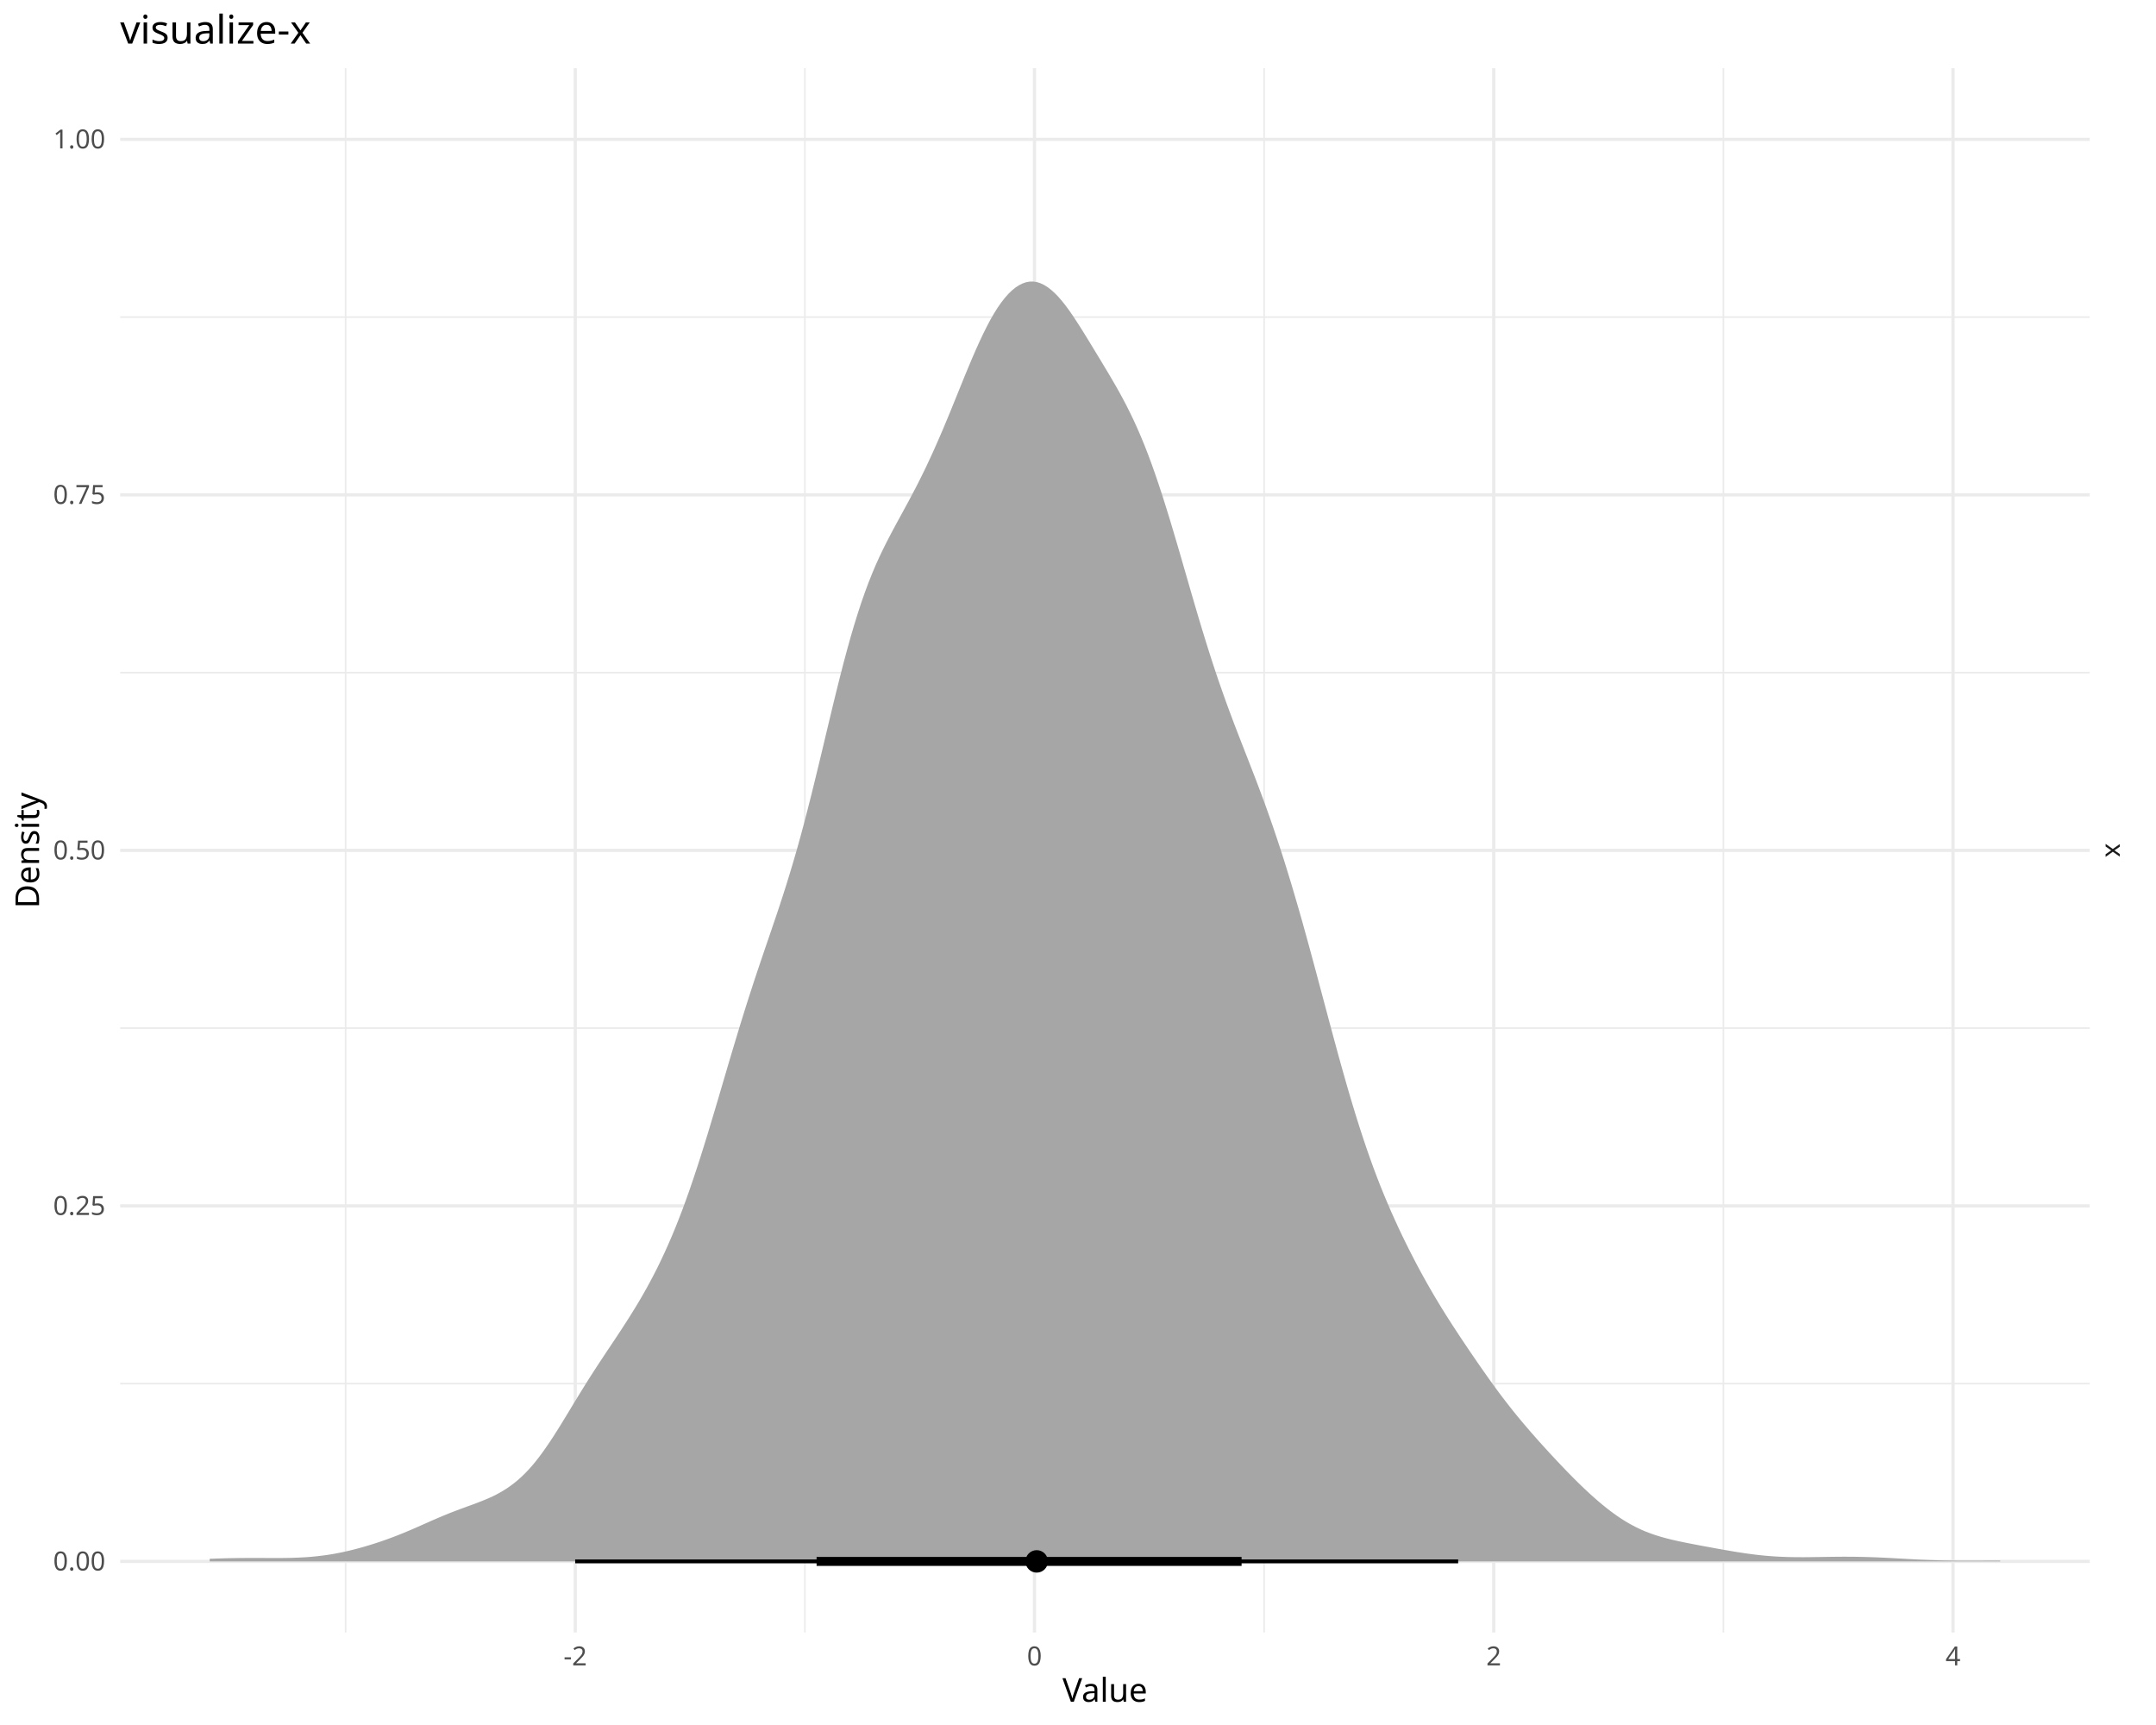
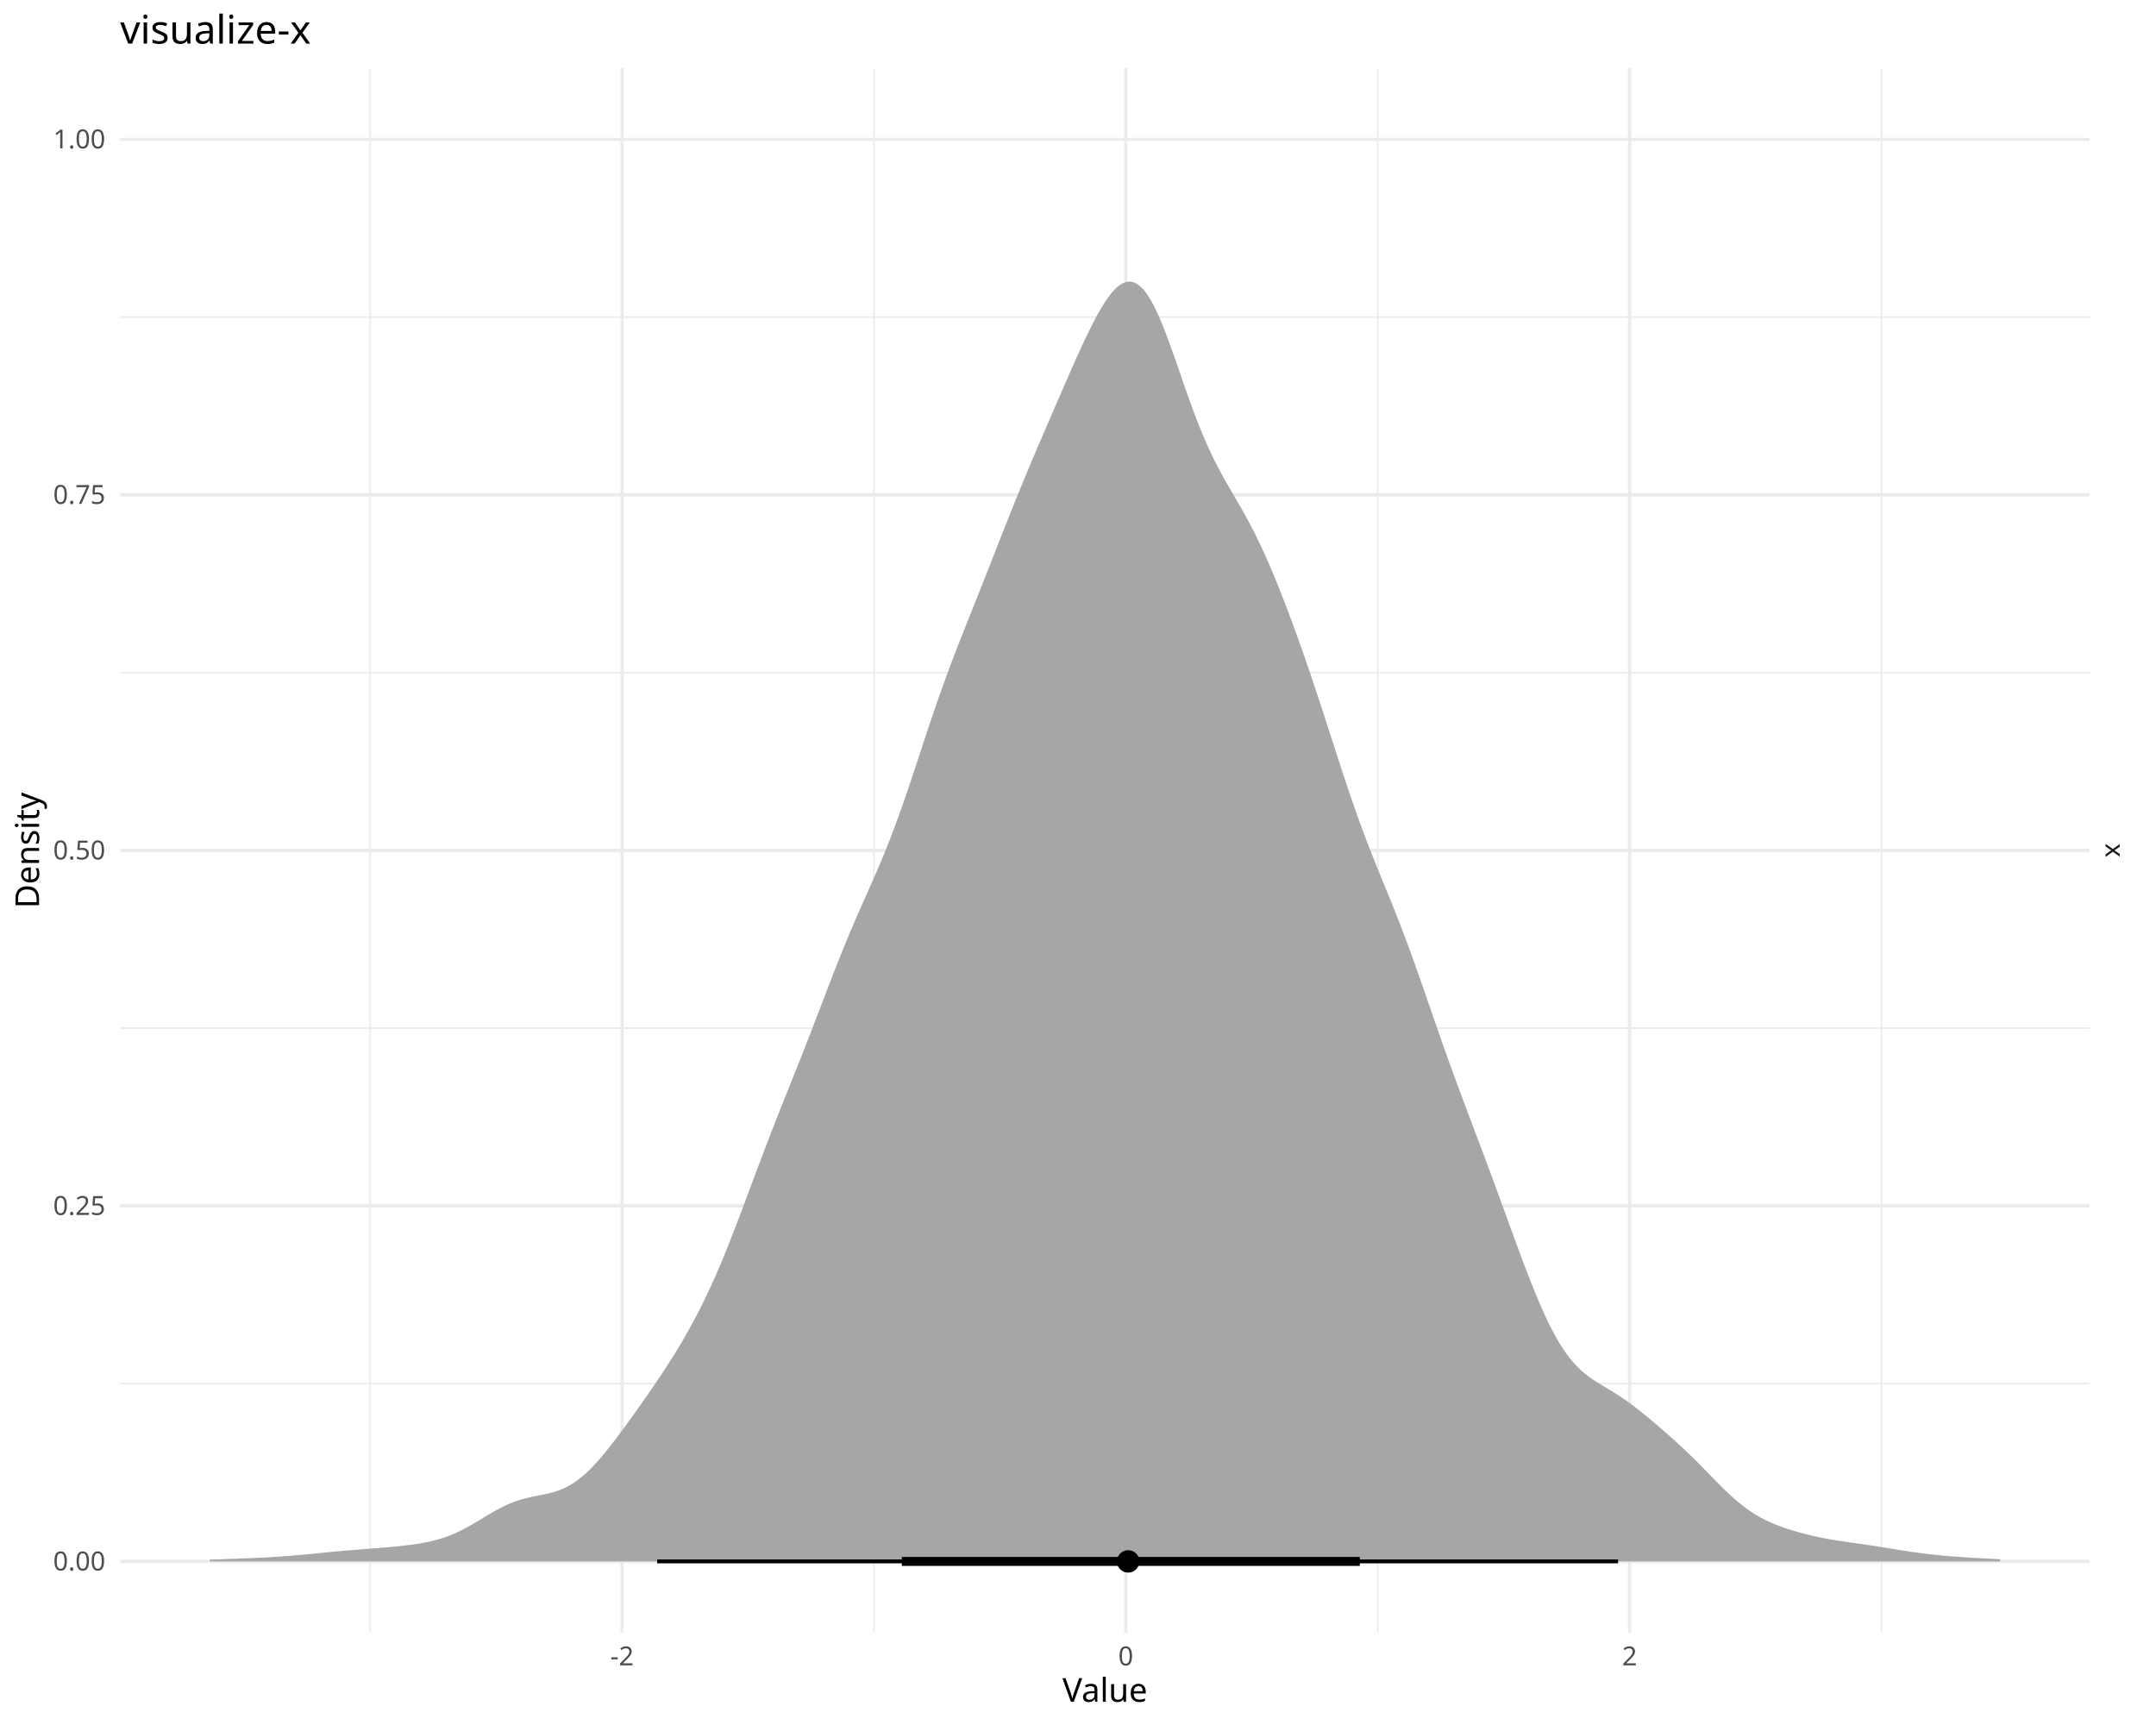
<svg xmlns="http://www.w3.org/2000/svg" class="svglite" data-engine-version="2.0" width="720.00pt" height="576.00pt" viewBox="0 0 720.00 576.00">
  <defs>
    <style type="text/css">
    .svglite line, .svglite polyline, .svglite polygon, .svglite path, .svglite rect, .svglite circle {
      fill: none;
      stroke: #000000;
      stroke-linecap: round;
      stroke-linejoin: round;
      stroke-miterlimit: 10.00;
    }
  </style>
  </defs>
  <rect width="100%" height="100%" style="stroke: none; fill: #FFFFFF;" />
  <defs>
    <clipPath id="cpMC4wMHw3MjAuMDB8MC4wMHw1NzYuMDA=">
      <rect x="0.00" y="0.00" width="720.00" height="576.00" />
    </clipPath>
  </defs>
  <g clip-path="url(#cpMC4wMHw3MjAuMDB8MC4wMHw1NzYuMDA=)">
</g>
  <defs>
    <clipPath id="cpNDAuMTN8Njk3Ljg3fDIyLjc4fDU0NS4xMQ==">
      <rect x="40.13" y="22.78" width="657.74" height="522.33" />
    </clipPath>
  </defs>
  <g clip-path="url(#cpNDAuMTN8Njk3Ljg3fDIyLjc4fDU0NS4xMQ==)">
    <polyline points="40.13,462.01 697.87,462.01 " style="stroke-width: 0.53; stroke: #EBEBEB; stroke-linecap: butt;" />
    <polyline points="40.13,343.30 697.87,343.30 " style="stroke-width: 0.53; stroke: #EBEBEB; stroke-linecap: butt;" />
    <polyline points="40.13,224.59 697.87,224.59 " style="stroke-width: 0.53; stroke: #EBEBEB; stroke-linecap: butt;" />
    <polyline points="40.13,105.88 697.87,105.88 " style="stroke-width: 0.53; stroke: #EBEBEB; stroke-linecap: butt;" />
-     <polyline points="115.42,545.11 115.42,22.78 " style="stroke-width: 0.53; stroke: #EBEBEB; stroke-linecap: butt;" />
-     <polyline points="268.79,545.11 268.79,22.78 " style="stroke-width: 0.53; stroke: #EBEBEB; stroke-linecap: butt;" />
-     <polyline points="422.16,545.11 422.16,22.78 " style="stroke-width: 0.53; stroke: #EBEBEB; stroke-linecap: butt;" />
-     <polyline points="575.53,545.11 575.53,22.78 " style="stroke-width: 0.53; stroke: #EBEBEB; stroke-linecap: butt;" />
+     <polyline points="123.62,545.11 123.62,22.78 " style="stroke-width: 0.53; stroke: #EBEBEB; stroke-linecap: butt;" />
+     <polyline points="291.86,545.11 291.86,22.78 " style="stroke-width: 0.53; stroke: #EBEBEB; stroke-linecap: butt;" />
+     <polyline points="460.09,545.11 460.09,22.78 " style="stroke-width: 0.53; stroke: #EBEBEB; stroke-linecap: butt;" />
+     <polyline points="628.33,545.11 628.33,22.78 " style="stroke-width: 0.53; stroke: #EBEBEB; stroke-linecap: butt;" />
    <polyline points="40.13,521.37 697.87,521.37 " style="stroke-width: 1.07; stroke: #EBEBEB; stroke-linecap: butt;" />
    <polyline points="40.13,402.66 697.87,402.66 " style="stroke-width: 1.07; stroke: #EBEBEB; stroke-linecap: butt;" />
    <polyline points="40.13,283.95 697.87,283.95 " style="stroke-width: 1.07; stroke: #EBEBEB; stroke-linecap: butt;" />
    <polyline points="40.13,165.24 697.87,165.24 " style="stroke-width: 1.07; stroke: #EBEBEB; stroke-linecap: butt;" />
    <polyline points="40.13,46.53 697.87,46.53 " style="stroke-width: 1.07; stroke: #EBEBEB; stroke-linecap: butt;" />
-     <polyline points="192.11,545.11 192.11,22.78 " style="stroke-width: 1.07; stroke: #EBEBEB; stroke-linecap: butt;" />
-     <polyline points="345.47,545.11 345.47,22.78 " style="stroke-width: 1.07; stroke: #EBEBEB; stroke-linecap: butt;" />
-     <polyline points="498.84,545.11 498.84,22.78 " style="stroke-width: 1.07; stroke: #EBEBEB; stroke-linecap: butt;" />
-     <polyline points="652.21,545.11 652.21,22.78 " style="stroke-width: 1.07; stroke: #EBEBEB; stroke-linecap: butt;" />
-     <polygon points="70.03,520.50 71.23,520.46 72.42,520.41 73.62,520.38 74.81,520.34 76.01,520.31 77.21,520.29 78.40,520.27 79.60,520.25 80.79,520.24 81.99,520.23 83.18,520.22 84.38,520.22 85.58,520.22 86.77,520.23 87.97,520.23 89.16,520.24 90.36,520.24 91.56,520.24 92.75,520.24 93.95,520.24 95.14,520.22 96.34,520.21 97.54,520.18 98.73,520.14 99.93,520.09 101.12,520.03 102.32,519.96 103.51,519.87 104.71,519.76 105.91,519.64 107.10,519.50 108.30,519.35 109.49,519.18 110.69,518.99 111.89,518.78 113.08,518.55 114.28,518.31 115.47,518.05 116.67,517.77 117.87,517.48 119.06,517.17 120.26,516.85 121.45,516.51 122.65,516.16 123.84,515.80 125.04,515.42 126.24,515.03 127.43,514.63 128.63,514.21 129.82,513.78 131.02,513.34 132.22,512.88 133.41,512.41 134.61,511.93 135.80,511.43 137.00,510.93 138.20,510.41 139.39,509.89 140.59,509.36 141.78,508.83 142.98,508.30 144.17,507.77 145.37,507.25 146.57,506.73 147.76,506.23 148.96,505.74 150.15,505.25 151.35,504.79 152.55,504.33 153.74,503.88 154.94,503.44 156.13,503.00 157.33,502.57 158.53,502.13 159.72,501.67 160.92,501.21 162.11,500.72 163.31,500.21 164.51,499.66 165.70,499.07 166.90,498.42 168.09,497.73 169.29,496.97 170.48,496.14 171.68,495.24 172.88,494.26 174.07,493.20 175.27,492.04 176.46,490.80 177.66,489.46 178.86,488.01 180.05,486.49 181.25,484.87 182.44,483.18 183.64,481.42 184.84,479.59 186.03,477.72 187.23,475.80 188.42,473.85 189.62,471.89 190.81,469.91 192.01,467.94 193.21,465.98 194.40,464.04 195.60,462.12 196.79,460.22 197.99,458.35 199.19,456.50 200.38,454.68 201.58,452.87 202.77,451.07 203.97,449.28 205.17,447.49 206.36,445.69 207.56,443.87 208.75,442.03 209.95,440.16 211.14,438.25 212.34,436.31 213.54,434.31 214.73,432.26 215.93,430.14 217.12,427.95 218.32,425.68 219.52,423.32 220.71,420.87 221.91,418.32 223.10,415.67 224.30,412.91 225.50,410.03 226.69,407.03 227.89,403.92 229.08,400.68 230.28,397.31 231.47,393.82 232.67,390.21 233.87,386.51 235.06,382.71 236.26,378.84 237.45,374.89 238.65,370.90 239.85,366.86 241.04,362.80 242.24,358.74 243.43,354.68 244.63,350.66 245.83,346.68 247.02,342.75 248.22,338.88 249.41,335.08 250.61,331.35 251.80,327.68 253.00,324.08 254.20,320.53 255.39,317.01 256.59,313.52 257.78,310.02 258.98,306.50 260.18,302.92 261.37,299.27 262.57,295.52 263.76,291.65 264.96,287.65 266.16,283.51 267.35,279.23 268.55,274.77 269.74,270.17 270.94,265.45 272.13,260.61 273.33,255.68 274.53,250.70 275.72,245.69 276.92,240.68 278.11,235.71 279.31,230.81 280.51,226.02 281.70,221.38 282.90,216.92 284.09,212.64 285.29,208.57 286.49,204.71 287.68,201.07 288.88,197.66 290.07,194.46 291.27,191.46 292.46,188.64 293.66,185.99 294.86,183.48 296.05,181.08 297.25,178.77 298.44,176.52 299.64,174.30 300.84,172.11 302.03,169.92 303.23,167.72 304.42,165.48 305.62,163.20 306.82,160.87 308.01,158.47 309.21,156.01 310.40,153.47 311.60,150.87 312.79,148.19 313.99,145.45 315.19,142.64 316.38,139.78 317.58,136.88 318.77,133.94 319.97,130.99 321.17,128.03 322.36,125.10 323.56,122.21 324.75,119.38 325.95,116.63 327.15,113.98 328.34,111.45 329.54,109.05 330.73,106.79 331.93,104.70 333.12,102.80 334.32,101.07 335.52,99.53 336.71,98.17 337.91,97.00 339.10,96.03 340.30,95.24 341.50,94.65 342.69,94.24 343.89,94.03 345.08,94.01 346.28,94.20 347.48,94.58 348.67,95.15 349.87,95.89 351.06,96.81 352.26,97.89 353.46,99.13 354.65,100.51 355.85,102.02 357.04,103.64 358.24,105.37 359.43,107.17 360.63,109.03 361.83,110.94 363.02,112.87 364.22,114.83 365.41,116.79 366.61,118.77 367.81,120.74 369.00,122.73 370.20,124.73 371.39,126.75 372.59,128.82 373.79,130.94 374.98,133.13 376.18,135.41 377.37,137.79 378.57,140.28 379.76,142.90 380.96,145.66 382.16,148.57 383.35,151.62 384.55,154.84 385.74,158.21 386.94,161.73 388.14,165.37 389.33,169.14 390.53,173.01 391.72,176.98 392.92,181.02 394.12,185.11 395.31,189.24 396.51,193.38 397.70,197.51 398.90,201.61 400.09,205.66 401.29,209.65 402.49,213.56 403.68,217.38 404.88,221.10 406.07,224.72 407.27,228.24 408.47,231.66 409.66,234.99 410.86,238.23 412.05,241.41 413.25,244.53 414.45,247.62 415.64,250.68 416.84,253.74 418.03,256.81 419.23,259.91 420.42,263.06 421.62,266.26 422.82,269.53 424.01,272.89 425.21,276.33 426.40,279.87 427.60,283.50 428.80,287.23 429.99,291.07 431.19,294.99 432.38,299.02 433.58,303.13 434.78,307.33 435.97,311.61 437.17,315.96 438.36,320.36 439.56,324.80 440.75,329.27 441.95,333.76 443.15,338.24 444.34,342.71 445.54,347.15 446.73,351.54 447.93,355.87 449.13,360.11 450.32,364.25 451.52,368.30 452.71,372.22 453.91,376.03 455.11,379.72 456.30,383.27 457.50,386.70 458.69,390.00 459.89,393.18 461.08,396.24 462.28,399.18 463.48,402.03 464.67,404.78 465.87,407.45 467.06,410.04 468.26,412.57 469.46,415.03 470.65,417.43 471.85,419.77 473.04,422.06 474.24,424.30 475.44,426.49 476.63,428.62 477.83,430.71 479.02,432.76 480.22,434.76 481.41,436.72 482.61,438.65 483.81,440.54 485.00,442.40 486.20,444.24 487.39,446.05 488.59,447.85 489.79,449.63 490.98,451.40 492.18,453.15 493.37,454.89 494.57,456.62 495.77,458.33 496.96,460.02 498.16,461.69 499.35,463.34 500.55,464.96 501.74,466.55 502.94,468.11 504.14,469.65 505.33,471.15 506.53,472.63 507.72,474.08 508.92,475.50 510.12,476.90 511.31,478.29 512.51,479.65 513.70,481.00 514.90,482.33 516.10,483.65 517.29,484.96 518.49,486.25 519.68,487.53 520.88,488.80 522.08,490.06 523.27,491.30 524.47,492.52 525.66,493.73 526.86,494.92 528.05,496.08 529.25,497.22 530.45,498.34 531.64,499.43 532.84,500.49 534.03,501.52 535.23,502.52 536.43,503.49 537.62,504.42 538.82,505.31 540.01,506.16 541.21,506.97 542.41,507.73 543.60,508.45 544.80,509.13 545.99,509.76 547.19,510.35 548.38,510.90 549.58,511.41 550.78,511.87 551.97,512.30 553.17,512.70 554.36,513.07 555.56,513.41 556.76,513.73 557.95,514.03 559.15,514.31 560.34,514.58 561.54,514.83 562.74,515.08 563.93,515.32 565.13,515.55 566.32,515.78 567.52,516.01 568.71,516.23 569.91,516.45 571.11,516.67 572.30,516.89 573.50,517.11 574.69,517.32 575.89,517.54 577.09,517.74 578.28,517.95 579.48,518.15 580.67,518.34 581.87,518.52 583.07,518.70 584.26,518.86 585.46,519.02 586.65,519.17 587.85,519.30 589.04,519.42 590.24,519.53 591.44,519.62 592.63,519.71 593.83,519.78 595.02,519.83 596.22,519.88 597.42,519.92 598.61,519.94 599.81,519.96 601.00,519.96 602.20,519.97 603.40,519.96 604.59,519.95 605.79,519.93 606.98,519.92 608.18,519.90 609.37,519.88 610.57,519.86 611.77,519.84 612.96,519.83 614.16,519.82 615.35,519.81 616.55,519.81 617.75,519.82 618.94,519.82 620.14,519.84 621.33,519.86 622.53,519.89 623.73,519.92 624.92,519.96 626.12,520.00 627.31,520.05 628.51,520.10 629.70,520.16 630.90,520.22 632.10,520.28 633.29,520.35 634.49,520.42 635.68,520.48 636.88,520.55 638.08,520.61 639.27,520.68 640.47,520.74 641.66,520.80 642.86,520.85 644.06,520.90 645.25,520.94 646.45,520.98 647.64,521.02 648.84,521.05 650.03,521.07 651.23,521.09 652.43,521.11 653.62,521.12 654.82,521.13 656.01,521.13 657.21,521.13 658.41,521.13 659.60,521.13 660.80,521.12 661.99,521.12 663.19,521.11 664.39,521.11 665.58,521.11 666.78,521.11 667.97,521.11 667.97,521.37 666.78,521.37 665.58,521.37 664.39,521.37 663.19,521.37 661.99,521.37 660.80,521.37 659.60,521.37 658.41,521.37 657.21,521.37 656.01,521.37 654.82,521.37 653.62,521.37 652.43,521.37 651.23,521.37 650.03,521.37 648.84,521.37 647.64,521.37 646.45,521.37 645.25,521.37 644.06,521.37 642.86,521.37 641.66,521.37 640.47,521.37 639.27,521.37 638.08,521.37 636.88,521.37 635.68,521.37 634.49,521.37 633.29,521.37 632.10,521.37 630.90,521.37 629.70,521.37 628.51,521.37 627.31,521.37 626.12,521.37 624.92,521.37 623.73,521.37 622.53,521.37 621.33,521.37 620.14,521.37 618.94,521.37 617.75,521.37 616.55,521.37 615.35,521.37 614.16,521.37 612.96,521.37 611.77,521.37 610.57,521.37 609.37,521.37 608.18,521.37 606.98,521.37 605.79,521.37 604.59,521.37 603.40,521.37 602.20,521.37 601.00,521.37 599.81,521.37 598.61,521.37 597.42,521.37 596.22,521.37 595.02,521.37 593.83,521.37 592.63,521.37 591.44,521.37 590.24,521.37 589.04,521.37 587.85,521.37 586.65,521.37 585.46,521.37 584.26,521.37 583.07,521.37 581.87,521.37 580.67,521.37 579.48,521.37 578.28,521.37 577.09,521.37 575.89,521.37 574.69,521.37 573.50,521.37 572.30,521.37 571.11,521.37 569.91,521.37 568.71,521.37 567.52,521.37 566.32,521.37 565.13,521.37 563.93,521.37 562.74,521.37 561.54,521.37 560.34,521.37 559.15,521.37 557.95,521.37 556.76,521.37 555.56,521.37 554.36,521.37 553.17,521.37 551.97,521.37 550.78,521.37 549.58,521.37 548.38,521.37 547.19,521.37 545.99,521.37 544.80,521.37 543.60,521.37 542.41,521.37 541.21,521.37 540.01,521.37 538.82,521.37 537.62,521.37 536.43,521.37 535.23,521.37 534.03,521.37 532.84,521.37 531.64,521.37 530.45,521.37 529.25,521.37 528.05,521.37 526.86,521.37 525.66,521.37 524.47,521.37 523.27,521.37 522.08,521.37 520.88,521.37 519.68,521.37 518.49,521.37 517.29,521.37 516.10,521.37 514.90,521.37 513.70,521.37 512.51,521.37 511.31,521.37 510.12,521.37 508.92,521.37 507.72,521.37 506.53,521.37 505.33,521.37 504.14,521.37 502.94,521.37 501.74,521.37 500.55,521.37 499.35,521.37 498.16,521.37 496.96,521.37 495.77,521.37 494.57,521.37 493.37,521.37 492.18,521.37 490.98,521.37 489.79,521.37 488.59,521.37 487.39,521.37 486.20,521.37 485.00,521.37 483.81,521.37 482.61,521.37 481.41,521.37 480.22,521.37 479.02,521.37 477.83,521.37 476.63,521.37 475.44,521.37 474.24,521.37 473.04,521.37 471.85,521.37 470.65,521.37 469.46,521.37 468.26,521.37 467.06,521.37 465.87,521.37 464.67,521.37 463.48,521.37 462.28,521.37 461.08,521.37 459.89,521.37 458.69,521.37 457.50,521.37 456.30,521.37 455.11,521.37 453.91,521.37 452.71,521.37 451.52,521.37 450.32,521.37 449.13,521.37 447.93,521.37 446.73,521.37 445.54,521.37 444.34,521.37 443.15,521.37 441.95,521.37 440.75,521.37 439.56,521.37 438.36,521.37 437.17,521.37 435.97,521.37 434.78,521.37 433.58,521.37 432.38,521.37 431.19,521.37 429.99,521.37 428.80,521.37 427.60,521.37 426.40,521.37 425.21,521.37 424.01,521.37 422.82,521.37 421.62,521.37 420.42,521.37 419.23,521.37 418.03,521.37 416.84,521.37 415.64,521.37 414.45,521.37 413.25,521.37 412.05,521.37 410.86,521.37 409.66,521.37 408.47,521.37 407.27,521.37 406.07,521.37 404.88,521.37 403.68,521.37 402.49,521.37 401.29,521.37 400.09,521.37 398.90,521.37 397.70,521.37 396.51,521.37 395.31,521.37 394.12,521.37 392.92,521.37 391.72,521.37 390.53,521.37 389.33,521.37 388.14,521.37 386.94,521.37 385.74,521.37 384.55,521.37 383.35,521.37 382.16,521.37 380.96,521.37 379.76,521.37 378.57,521.37 377.37,521.37 376.18,521.37 374.98,521.37 373.79,521.37 372.59,521.37 371.39,521.37 370.20,521.37 369.00,521.37 367.81,521.37 366.61,521.37 365.41,521.37 364.22,521.37 363.02,521.37 361.83,521.37 360.63,521.37 359.43,521.37 358.24,521.37 357.04,521.37 355.85,521.37 354.65,521.37 353.46,521.37 352.26,521.37 351.06,521.37 349.87,521.37 348.67,521.37 347.48,521.37 346.28,521.37 345.08,521.37 343.89,521.37 342.69,521.37 341.50,521.37 340.30,521.37 339.10,521.37 337.91,521.37 336.71,521.37 335.52,521.37 334.32,521.37 333.12,521.37 331.93,521.37 330.73,521.37 329.54,521.37 328.34,521.37 327.15,521.37 325.95,521.37 324.75,521.37 323.56,521.37 322.36,521.37 321.17,521.37 319.97,521.37 318.77,521.37 317.58,521.37 316.38,521.37 315.19,521.37 313.99,521.37 312.79,521.37 311.60,521.37 310.40,521.37 309.21,521.37 308.01,521.37 306.82,521.37 305.62,521.37 304.42,521.37 303.23,521.37 302.03,521.37 300.84,521.37 299.64,521.37 298.44,521.37 297.25,521.37 296.05,521.37 294.86,521.37 293.66,521.37 292.46,521.37 291.27,521.37 290.07,521.37 288.88,521.37 287.68,521.37 286.49,521.37 285.29,521.37 284.09,521.37 282.90,521.37 281.70,521.37 280.51,521.37 279.31,521.37 278.11,521.37 276.92,521.37 275.72,521.37 274.53,521.37 273.33,521.37 272.13,521.37 270.94,521.37 269.74,521.37 268.55,521.37 267.35,521.37 266.16,521.37 264.96,521.37 263.76,521.37 262.57,521.37 261.37,521.37 260.18,521.37 258.98,521.37 257.78,521.37 256.59,521.37 255.39,521.37 254.20,521.37 253.00,521.37 251.80,521.37 250.61,521.37 249.41,521.37 248.22,521.37 247.02,521.37 245.83,521.37 244.63,521.37 243.43,521.37 242.24,521.37 241.04,521.37 239.85,521.37 238.65,521.37 237.45,521.37 236.26,521.37 235.06,521.37 233.87,521.37 232.67,521.37 231.47,521.37 230.28,521.37 229.08,521.37 227.89,521.37 226.69,521.37 225.50,521.37 224.30,521.37 223.10,521.37 221.91,521.37 220.71,521.37 219.52,521.37 218.32,521.37 217.12,521.37 215.93,521.37 214.73,521.37 213.54,521.37 212.34,521.37 211.14,521.37 209.95,521.37 208.75,521.37 207.56,521.37 206.36,521.37 205.17,521.37 203.97,521.37 202.77,521.37 201.58,521.37 200.38,521.37 199.19,521.37 197.99,521.37 196.79,521.37 195.60,521.37 194.40,521.37 193.21,521.37 192.01,521.37 190.81,521.37 189.62,521.37 188.42,521.37 187.23,521.37 186.03,521.37 184.84,521.37 183.64,521.37 182.44,521.37 181.25,521.37 180.05,521.37 178.86,521.37 177.66,521.37 176.46,521.37 175.27,521.37 174.07,521.37 172.88,521.37 171.68,521.37 170.48,521.37 169.29,521.37 168.09,521.37 166.90,521.37 165.70,521.37 164.51,521.37 163.31,521.37 162.11,521.37 160.92,521.37 159.72,521.37 158.53,521.37 157.33,521.37 156.13,521.37 154.94,521.37 153.74,521.37 152.55,521.37 151.35,521.37 150.15,521.37 148.96,521.37 147.76,521.37 146.57,521.37 145.37,521.37 144.17,521.37 142.98,521.37 141.78,521.37 140.59,521.37 139.39,521.37 138.20,521.37 137.00,521.37 135.80,521.37 134.61,521.37 133.41,521.37 132.22,521.37 131.02,521.37 129.82,521.37 128.63,521.37 127.43,521.37 126.24,521.37 125.04,521.37 123.84,521.37 122.65,521.37 121.45,521.37 120.26,521.37 119.06,521.37 117.87,521.37 116.67,521.37 115.47,521.37 114.28,521.37 113.08,521.37 111.89,521.37 110.69,521.37 109.49,521.37 108.30,521.37 107.10,521.37 105.91,521.37 104.71,521.37 103.51,521.37 102.32,521.37 101.12,521.37 99.93,521.37 98.73,521.37 97.54,521.37 96.34,521.37 95.14,521.37 93.95,521.37 92.75,521.37 91.56,521.37 90.36,521.37 89.16,521.37 87.97,521.37 86.77,521.37 85.58,521.37 84.38,521.37 83.18,521.37 81.99,521.37 80.79,521.37 79.60,521.37 78.40,521.37 77.21,521.37 76.01,521.37 74.81,521.37 73.62,521.37 72.42,521.37 71.23,521.37 70.03,521.37 " style="stroke-width: 2.13; stroke: none; fill: #A6A6A6;" />
-     <line x1="192.08" y1="521.37" x2="486.96" y2="521.37" style="stroke-width: 1.28; stroke-linecap: butt;" />
-     <line x1="272.70" y1="521.37" x2="414.63" y2="521.37" style="stroke-width: 2.99; stroke-linecap: butt;" />
-     <circle cx="346.21" cy="521.37" r="1.68" style="stroke-width: 1.06; fill: #000000;" />
-     <circle cx="346.21" cy="521.37" r="3.22" style="stroke-width: 1.06; fill: #000000;" />
+     <polyline points="207.74,545.11 207.74,22.78 " style="stroke-width: 1.07; stroke: #EBEBEB; stroke-linecap: butt;" />
+     <polyline points="375.97,545.11 375.97,22.78 " style="stroke-width: 1.07; stroke: #EBEBEB; stroke-linecap: butt;" />
+     <polyline points="544.21,545.11 544.21,22.78 " style="stroke-width: 1.07; stroke: #EBEBEB; stroke-linecap: butt;" />
+     <polygon points="70.03,520.79 71.23,520.74 72.42,520.70 73.62,520.66 74.81,520.62 76.01,520.57 77.21,520.53 78.40,520.49 79.60,520.44 80.79,520.40 81.99,520.35 83.18,520.30 84.38,520.25 85.58,520.20 86.77,520.14 87.97,520.08 89.16,520.02 90.36,519.95 91.56,519.88 92.75,519.80 93.95,519.72 95.14,519.63 96.34,519.54 97.54,519.44 98.73,519.34 99.93,519.24 101.12,519.13 102.32,519.01 103.51,518.90 104.71,518.78 105.91,518.66 107.10,518.55 108.30,518.43 109.49,518.31 110.69,518.20 111.89,518.09 113.08,517.98 114.28,517.87 115.47,517.77 116.67,517.67 117.87,517.57 119.06,517.47 120.26,517.38 121.45,517.29 122.65,517.19 123.84,517.10 125.04,517.01 126.24,516.91 127.43,516.81 128.63,516.71 129.82,516.61 131.02,516.50 132.22,516.39 133.41,516.27 134.61,516.14 135.80,516.00 137.00,515.85 138.20,515.69 139.39,515.51 140.59,515.31 141.78,515.09 142.98,514.85 144.17,514.58 145.37,514.28 146.57,513.95 147.76,513.59 148.96,513.17 150.15,512.73 151.35,512.24 152.55,511.71 153.74,511.14 154.94,510.53 156.13,509.90 157.33,509.23 158.53,508.53 159.72,507.82 160.92,507.10 162.11,506.38 163.31,505.66 164.51,504.96 165.70,504.28 166.90,503.64 168.09,503.03 169.29,502.47 170.48,501.95 171.68,501.48 172.88,501.06 174.07,500.69 175.27,500.36 176.46,500.07 177.66,499.81 178.86,499.57 180.05,499.33 181.25,499.09 182.44,498.84 183.64,498.55 184.84,498.23 186.03,497.86 187.23,497.42 188.42,496.91 189.62,496.31 190.81,495.63 192.01,494.86 193.21,494.00 194.40,493.05 195.60,492.01 196.79,490.88 197.99,489.67 199.19,488.39 200.38,487.04 201.58,485.62 202.77,484.15 203.97,482.64 205.17,481.09 206.36,479.51 207.56,477.90 208.75,476.28 209.95,474.64 211.14,472.98 212.34,471.31 213.54,469.63 214.73,467.93 215.93,466.22 217.12,464.50 218.32,462.76 219.52,460.99 220.71,459.20 221.91,457.39 223.10,455.54 224.30,453.67 225.50,451.75 226.69,449.79 227.89,447.78 229.08,445.72 230.28,443.60 231.47,441.41 232.67,439.15 233.87,436.83 235.06,434.43 236.26,431.94 237.45,429.37 238.65,426.71 239.85,423.97 241.04,421.14 242.24,418.24 243.43,415.26 244.63,412.22 245.83,409.13 247.02,405.99 248.22,402.83 249.41,399.63 250.61,396.43 251.80,393.23 253.00,390.04 254.20,386.87 255.39,383.72 256.59,380.60 257.78,377.51 258.98,374.45 260.18,371.41 261.37,368.40 262.57,365.40 263.76,362.41 264.96,359.42 266.16,356.42 267.35,353.41 268.55,350.38 269.74,347.33 270.94,344.25 272.13,341.15 273.33,338.04 274.53,334.92 275.72,331.80 276.92,328.68 278.11,325.59 279.31,322.53 280.51,319.52 281.70,316.55 282.90,313.64 284.09,310.79 285.29,307.99 286.49,305.24 287.68,302.52 288.88,299.82 290.07,297.14 291.27,294.44 292.46,291.71 293.66,288.93 294.86,286.08 296.05,283.15 297.25,280.12 298.44,277.00 299.64,273.78 300.84,270.46 302.03,267.05 303.23,263.56 304.42,260.01 305.62,256.40 306.82,252.77 308.01,249.13 309.21,245.51 310.40,241.92 311.60,238.37 312.79,234.89 313.99,231.47 315.19,228.12 316.38,224.85 317.58,221.64 318.77,218.50 319.97,215.41 321.17,212.37 322.36,209.35 323.56,206.35 324.75,203.36 325.95,200.37 327.15,197.37 328.34,194.36 329.54,191.33 330.73,188.30 331.93,185.25 333.12,182.20 334.32,179.15 335.52,176.11 336.71,173.09 337.91,170.09 339.10,167.12 340.30,164.18 341.50,161.27 342.69,158.39 343.89,155.54 345.08,152.71 346.28,149.90 347.48,147.11 348.67,144.33 349.87,141.56 351.06,138.79 352.26,136.02 353.46,133.26 354.65,130.50 355.85,127.74 357.04,125.01 358.24,122.29 359.43,119.61 360.63,116.96 361.83,114.38 363.02,111.86 364.22,109.42 365.41,107.09 366.61,104.87 367.81,102.80 369.00,100.87 370.20,99.13 371.39,97.61 372.59,96.31 373.79,95.27 374.98,94.55 376.18,94.13 377.37,94.01 378.57,94.24 379.76,94.83 380.96,95.76 382.16,97.03 383.35,98.66 384.55,100.63 385.74,102.90 386.94,105.47 388.14,108.31 389.33,111.35 390.53,114.55 391.72,117.88 392.92,121.29 394.12,124.74 395.31,128.19 396.51,131.60 397.70,134.94 398.90,138.19 400.09,141.30 401.29,144.26 402.49,147.09 403.68,149.77 404.88,152.31 406.07,154.72 407.27,157.01 408.47,159.22 409.66,161.34 410.86,163.42 412.05,165.47 413.25,167.52 414.45,169.59 415.64,171.71 416.84,173.89 418.03,176.15 419.23,178.50 420.42,180.94 421.62,183.47 422.82,186.11 424.01,188.84 425.21,191.65 426.40,194.56 427.60,197.56 428.80,200.62 429.99,203.75 431.19,206.94 432.38,210.20 433.58,213.50 434.78,216.87 435.97,220.28 437.17,223.75 438.36,227.28 439.56,230.85 440.75,234.47 441.95,238.13 443.15,241.81 444.34,245.52 445.54,249.23 446.73,252.93 447.93,256.60 449.13,260.23 450.32,263.81 451.52,267.33 452.71,270.76 453.91,274.10 455.11,277.35 456.30,280.53 457.50,283.62 458.69,286.65 459.89,289.62 461.08,292.56 462.28,295.49 463.48,298.41 464.67,301.35 465.87,304.34 467.06,307.37 468.26,310.47 469.46,313.62 470.65,316.85 471.85,320.14 473.04,323.49 474.24,326.88 475.44,330.31 476.63,333.76 477.83,337.22 479.02,340.67 480.22,344.11 481.41,347.53 482.61,350.91 483.81,354.26 485.00,357.56 486.20,360.84 487.39,364.08 488.59,367.29 489.79,370.48 490.98,373.65 492.18,376.82 493.37,379.99 494.57,383.16 495.77,386.35 496.96,389.55 498.16,392.77 499.35,396.01 500.55,399.27 501.74,402.54 502.94,405.82 504.14,409.11 505.33,412.38 506.53,415.64 507.72,418.87 508.92,422.07 510.12,425.20 511.31,428.26 512.51,431.25 513.70,434.13 514.90,436.90 516.10,439.55 517.29,442.07 518.49,444.42 519.68,446.61 520.88,448.65 522.08,450.53 523.27,452.24 524.47,453.80 525.66,455.21 526.86,456.48 528.05,457.62 529.25,458.65 530.45,459.59 531.64,460.44 532.84,461.23 534.03,461.98 535.23,462.71 536.43,463.42 537.62,464.14 538.82,464.87 540.01,465.62 541.21,466.39 542.41,467.20 543.60,468.04 544.80,468.91 545.99,469.82 547.19,470.75 548.38,471.70 549.58,472.68 550.78,473.67 551.97,474.67 553.17,475.69 554.36,476.71 555.56,477.75 556.76,478.79 557.95,479.85 559.15,480.92 560.34,482.01 561.54,483.11 562.74,484.23 563.93,485.37 565.13,486.53 566.32,487.71 567.52,488.91 568.71,490.12 569.91,491.34 571.11,492.57 572.30,493.79 573.50,495.01 574.69,496.21 575.89,497.38 577.09,498.53 578.28,499.64 579.48,500.70 580.67,501.72 581.87,502.68 583.07,503.60 584.26,504.44 585.46,505.24 586.65,505.97 587.85,506.66 589.04,507.29 590.24,507.88 591.44,508.42 592.63,508.93 593.83,509.41 595.02,509.85 596.22,510.27 597.42,510.67 598.61,511.04 599.81,511.39 601.00,511.73 602.20,512.06 603.40,512.36 604.59,512.65 605.79,512.93 606.98,513.19 608.18,513.44 609.37,513.68 610.57,513.90 611.77,514.11 612.96,514.30 614.16,514.49 615.35,514.67 616.55,514.85 617.75,515.02 618.94,515.19 620.14,515.36 621.33,515.53 622.53,515.70 623.73,515.88 624.92,516.06 626.12,516.24 627.31,516.43 628.51,516.62 629.70,516.81 630.90,517.00 632.10,517.19 633.29,517.39 634.49,517.58 635.68,517.77 636.88,517.95 638.08,518.13 639.27,518.31 640.47,518.47 641.66,518.63 642.86,518.79 644.06,518.93 645.25,519.07 646.45,519.20 647.64,519.32 648.84,519.44 650.03,519.54 651.23,519.64 652.43,519.74 653.62,519.82 654.82,519.91 656.01,519.99 657.21,520.06 658.41,520.14 659.60,520.21 660.80,520.27 661.99,520.34 663.19,520.40 664.39,520.47 665.58,520.53 666.78,520.59 667.97,520.65 667.97,521.37 666.78,521.37 665.58,521.37 664.39,521.37 663.19,521.37 661.99,521.37 660.80,521.37 659.60,521.37 658.41,521.37 657.21,521.37 656.01,521.37 654.82,521.37 653.62,521.37 652.43,521.37 651.23,521.37 650.03,521.37 648.84,521.37 647.64,521.37 646.45,521.37 645.25,521.37 644.06,521.37 642.86,521.37 641.66,521.37 640.47,521.37 639.27,521.37 638.08,521.37 636.88,521.37 635.68,521.37 634.49,521.37 633.29,521.37 632.10,521.37 630.90,521.37 629.70,521.37 628.51,521.37 627.31,521.37 626.12,521.37 624.92,521.37 623.73,521.37 622.53,521.37 621.33,521.37 620.14,521.37 618.94,521.37 617.75,521.37 616.55,521.37 615.35,521.37 614.16,521.37 612.96,521.37 611.77,521.37 610.57,521.37 609.37,521.37 608.18,521.37 606.98,521.37 605.79,521.37 604.59,521.37 603.40,521.37 602.20,521.37 601.00,521.37 599.81,521.37 598.61,521.37 597.42,521.37 596.22,521.37 595.02,521.37 593.83,521.37 592.63,521.37 591.44,521.37 590.24,521.37 589.04,521.37 587.85,521.37 586.65,521.37 585.46,521.37 584.26,521.37 583.07,521.37 581.87,521.37 580.67,521.37 579.48,521.37 578.28,521.37 577.09,521.37 575.89,521.37 574.69,521.37 573.50,521.37 572.30,521.37 571.11,521.37 569.91,521.37 568.71,521.37 567.52,521.37 566.32,521.37 565.13,521.37 563.93,521.37 562.74,521.37 561.54,521.37 560.34,521.37 559.15,521.37 557.95,521.37 556.76,521.37 555.56,521.37 554.36,521.37 553.17,521.37 551.97,521.37 550.78,521.37 549.58,521.37 548.38,521.37 547.19,521.37 545.99,521.37 544.80,521.37 543.60,521.37 542.41,521.37 541.21,521.37 540.01,521.37 538.82,521.37 537.62,521.37 536.43,521.37 535.23,521.37 534.03,521.37 532.84,521.37 531.64,521.37 530.45,521.37 529.25,521.37 528.05,521.37 526.86,521.37 525.66,521.37 524.47,521.37 523.27,521.37 522.08,521.37 520.88,521.37 519.68,521.37 518.49,521.37 517.29,521.37 516.10,521.37 514.90,521.37 513.70,521.37 512.51,521.37 511.31,521.37 510.12,521.37 508.92,521.37 507.72,521.37 506.53,521.37 505.33,521.37 504.14,521.37 502.94,521.37 501.74,521.37 500.55,521.37 499.35,521.37 498.16,521.37 496.96,521.37 495.77,521.37 494.57,521.37 493.37,521.37 492.18,521.37 490.98,521.37 489.79,521.37 488.59,521.37 487.39,521.37 486.20,521.37 485.00,521.37 483.81,521.37 482.61,521.37 481.41,521.37 480.22,521.37 479.02,521.37 477.83,521.37 476.63,521.37 475.44,521.37 474.24,521.37 473.04,521.37 471.85,521.37 470.65,521.37 469.46,521.37 468.26,521.37 467.06,521.37 465.87,521.37 464.67,521.37 463.48,521.37 462.28,521.37 461.08,521.37 459.89,521.37 458.69,521.37 457.50,521.37 456.30,521.37 455.11,521.37 453.91,521.37 452.71,521.37 451.52,521.37 450.32,521.37 449.13,521.37 447.93,521.37 446.73,521.37 445.54,521.37 444.34,521.37 443.15,521.37 441.95,521.37 440.75,521.37 439.56,521.37 438.36,521.37 437.17,521.37 435.97,521.37 434.78,521.37 433.58,521.37 432.38,521.37 431.19,521.37 429.99,521.37 428.80,521.37 427.60,521.37 426.40,521.37 425.21,521.37 424.01,521.37 422.82,521.37 421.62,521.37 420.42,521.37 419.23,521.37 418.03,521.37 416.84,521.37 415.64,521.37 414.45,521.37 413.25,521.37 412.05,521.37 410.86,521.37 409.66,521.37 408.47,521.37 407.27,521.37 406.07,521.37 404.88,521.37 403.68,521.37 402.49,521.37 401.29,521.37 400.09,521.37 398.90,521.37 397.70,521.37 396.51,521.37 395.31,521.37 394.12,521.37 392.92,521.37 391.72,521.37 390.53,521.37 389.33,521.37 388.14,521.37 386.94,521.37 385.74,521.37 384.55,521.37 383.35,521.37 382.16,521.37 380.96,521.37 379.76,521.37 378.57,521.37 377.37,521.37 376.18,521.37 374.98,521.37 373.79,521.37 372.59,521.37 371.39,521.37 370.20,521.37 369.00,521.37 367.81,521.37 366.61,521.37 365.41,521.37 364.22,521.37 363.02,521.37 361.83,521.37 360.63,521.37 359.43,521.37 358.24,521.37 357.04,521.37 355.85,521.37 354.65,521.37 353.46,521.37 352.26,521.37 351.06,521.37 349.87,521.37 348.67,521.37 347.48,521.37 346.28,521.37 345.08,521.37 343.89,521.37 342.69,521.37 341.50,521.37 340.30,521.37 339.10,521.37 337.91,521.37 336.71,521.37 335.52,521.37 334.32,521.37 333.12,521.37 331.93,521.37 330.73,521.37 329.54,521.37 328.34,521.37 327.15,521.37 325.95,521.37 324.75,521.37 323.56,521.37 322.36,521.37 321.17,521.37 319.97,521.37 318.77,521.37 317.58,521.37 316.38,521.37 315.19,521.37 313.99,521.37 312.79,521.37 311.60,521.37 310.40,521.37 309.21,521.37 308.01,521.37 306.82,521.37 305.62,521.37 304.42,521.37 303.23,521.37 302.03,521.37 300.84,521.37 299.64,521.37 298.44,521.37 297.25,521.37 296.05,521.37 294.86,521.37 293.66,521.37 292.46,521.37 291.27,521.37 290.07,521.37 288.88,521.37 287.68,521.37 286.49,521.37 285.29,521.37 284.09,521.37 282.90,521.37 281.70,521.37 280.51,521.37 279.31,521.37 278.11,521.37 276.92,521.37 275.72,521.37 274.53,521.37 273.33,521.37 272.13,521.37 270.94,521.37 269.74,521.37 268.55,521.37 267.35,521.37 266.16,521.37 264.96,521.37 263.76,521.37 262.57,521.37 261.37,521.37 260.18,521.37 258.98,521.37 257.78,521.37 256.59,521.37 255.39,521.37 254.20,521.37 253.00,521.37 251.80,521.37 250.61,521.37 249.41,521.37 248.22,521.37 247.02,521.37 245.83,521.37 244.63,521.37 243.43,521.37 242.24,521.37 241.04,521.37 239.85,521.37 238.65,521.37 237.45,521.37 236.26,521.37 235.06,521.37 233.87,521.37 232.67,521.37 231.47,521.37 230.28,521.37 229.08,521.37 227.89,521.37 226.69,521.37 225.50,521.37 224.30,521.37 223.10,521.37 221.91,521.37 220.71,521.37 219.52,521.37 218.32,521.37 217.12,521.37 215.93,521.37 214.73,521.37 213.54,521.37 212.34,521.37 211.14,521.37 209.95,521.37 208.75,521.37 207.56,521.37 206.36,521.37 205.17,521.37 203.97,521.37 202.77,521.37 201.58,521.37 200.38,521.37 199.19,521.37 197.99,521.37 196.79,521.37 195.60,521.37 194.40,521.37 193.21,521.37 192.01,521.37 190.81,521.37 189.62,521.37 188.42,521.37 187.23,521.37 186.03,521.37 184.84,521.37 183.64,521.37 182.44,521.37 181.25,521.37 180.05,521.37 178.86,521.37 177.66,521.37 176.46,521.37 175.27,521.37 174.07,521.37 172.88,521.37 171.68,521.37 170.48,521.37 169.29,521.37 168.09,521.37 166.90,521.37 165.70,521.37 164.51,521.37 163.31,521.37 162.11,521.37 160.92,521.37 159.72,521.37 158.53,521.37 157.33,521.37 156.13,521.37 154.94,521.37 153.74,521.37 152.55,521.37 151.35,521.37 150.15,521.37 148.96,521.37 147.76,521.37 146.57,521.37 145.37,521.37 144.17,521.37 142.98,521.37 141.78,521.37 140.59,521.37 139.39,521.37 138.20,521.37 137.00,521.37 135.80,521.37 134.61,521.37 133.41,521.37 132.22,521.37 131.02,521.37 129.82,521.37 128.63,521.37 127.43,521.37 126.24,521.37 125.04,521.37 123.84,521.37 122.65,521.37 121.45,521.37 120.26,521.37 119.06,521.37 117.87,521.37 116.67,521.37 115.47,521.37 114.28,521.37 113.08,521.37 111.89,521.37 110.69,521.37 109.49,521.37 108.30,521.37 107.10,521.37 105.91,521.37 104.71,521.37 103.51,521.37 102.32,521.37 101.12,521.37 99.93,521.37 98.73,521.37 97.54,521.37 96.34,521.37 95.14,521.37 93.95,521.37 92.75,521.37 91.56,521.37 90.36,521.37 89.16,521.37 87.97,521.37 86.77,521.37 85.58,521.37 84.38,521.37 83.18,521.37 81.99,521.37 80.79,521.37 79.60,521.37 78.40,521.37 77.21,521.37 76.01,521.37 74.81,521.37 73.62,521.37 72.42,521.37 71.23,521.37 70.03,521.37 " style="stroke-width: 2.13; stroke: none; fill: #A6A6A6;" />
+     <line x1="219.45" y1="521.37" x2="540.36" y2="521.37" style="stroke-width: 1.28; stroke-linecap: butt;" />
+     <line x1="301.16" y1="521.37" x2="454.11" y2="521.37" style="stroke-width: 2.99; stroke-linecap: butt;" />
+     <circle cx="376.75" cy="521.37" r="1.68" style="stroke-width: 1.06; fill: #000000;" />
+     <circle cx="376.75" cy="521.37" r="3.22" style="stroke-width: 1.06; fill: #000000;" />
  </g>
  <g clip-path="url(#cpMC4wMHw3MjAuMDB8MC4wMHw1NzYuMDA=)">
</g>
  <defs>
    <clipPath id="cpNjk3Ljg3fDcxNC41MnwyMi43OHw1NDUuMTE=">
      <rect x="697.87" y="22.78" width="16.65" height="522.33" />
    </clipPath>
  </defs>
  <g clip-path="url(#cpNjk3Ljg3fDcxNC41MnwyMi43OHw1NDUuMTE=)">
    <text transform="translate(703.17,283.95) rotate(90)" text-anchor="middle" style="font-size: 8.80px; fill: #1A1A1A; font-family: sans;" textLength="4.40px" lengthAdjust="spacingAndGlyphs">x</text>
  </g>
  <g clip-path="url(#cpMC4wMHw3MjAuMDB8MC4wMHw1NzYuMDA=)">
-     <text x="192.11" y="556.10" text-anchor="middle" style="font-size: 8.80px; fill: #4D4D4D; font-family: sans;" textLength="7.82px" lengthAdjust="spacingAndGlyphs">-2</text>
-     <text x="345.47" y="556.10" text-anchor="middle" style="font-size: 8.80px; fill: #4D4D4D; font-family: sans;" textLength="4.89px" lengthAdjust="spacingAndGlyphs">0</text>
-     <text x="498.84" y="556.10" text-anchor="middle" style="font-size: 8.80px; fill: #4D4D4D; font-family: sans;" textLength="4.89px" lengthAdjust="spacingAndGlyphs">2</text>
-     <text x="652.21" y="556.10" text-anchor="middle" style="font-size: 8.80px; fill: #4D4D4D; font-family: sans;" textLength="4.89px" lengthAdjust="spacingAndGlyphs">4</text>
+     <text x="207.74" y="556.10" text-anchor="middle" style="font-size: 8.80px; fill: #4D4D4D; font-family: sans;" textLength="7.82px" lengthAdjust="spacingAndGlyphs">-2</text>
+     <text x="375.97" y="556.10" text-anchor="middle" style="font-size: 8.80px; fill: #4D4D4D; font-family: sans;" textLength="4.89px" lengthAdjust="spacingAndGlyphs">0</text>
+     <text x="544.21" y="556.10" text-anchor="middle" style="font-size: 8.80px; fill: #4D4D4D; font-family: sans;" textLength="4.89px" lengthAdjust="spacingAndGlyphs">2</text>
    <text x="35.20" y="524.40" text-anchor="end" style="font-size: 8.80px; fill: #4D4D4D; font-family: sans;" textLength="17.13px" lengthAdjust="spacingAndGlyphs">0.00</text>
    <text x="35.20" y="405.69" text-anchor="end" style="font-size: 8.80px; fill: #4D4D4D; font-family: sans;" textLength="17.13px" lengthAdjust="spacingAndGlyphs">0.25</text>
    <text x="35.20" y="286.98" text-anchor="end" style="font-size: 8.80px; fill: #4D4D4D; font-family: sans;" textLength="17.13px" lengthAdjust="spacingAndGlyphs">0.50</text>
    <text x="35.20" y="168.26" text-anchor="end" style="font-size: 8.80px; fill: #4D4D4D; font-family: sans;" textLength="17.13px" lengthAdjust="spacingAndGlyphs">0.75</text>
    <text x="35.20" y="49.55" text-anchor="end" style="font-size: 8.80px; fill: #4D4D4D; font-family: sans;" textLength="17.13px" lengthAdjust="spacingAndGlyphs">1.00</text>
    <text x="369.00" y="568.24" text-anchor="middle" style="font-size: 11.00px; font-family: sans;" textLength="28.14px" lengthAdjust="spacingAndGlyphs">Value</text>
    <text transform="translate(13.05,283.95) rotate(-90)" text-anchor="middle" style="font-size: 11.00px; font-family: sans;" textLength="36.69px" lengthAdjust="spacingAndGlyphs">Density</text>
    <text x="40.13" y="14.56" style="font-size: 13.20px; font-family: sans;" textLength="61.63px" lengthAdjust="spacingAndGlyphs">visualize-x</text>
  </g>
</svg>
